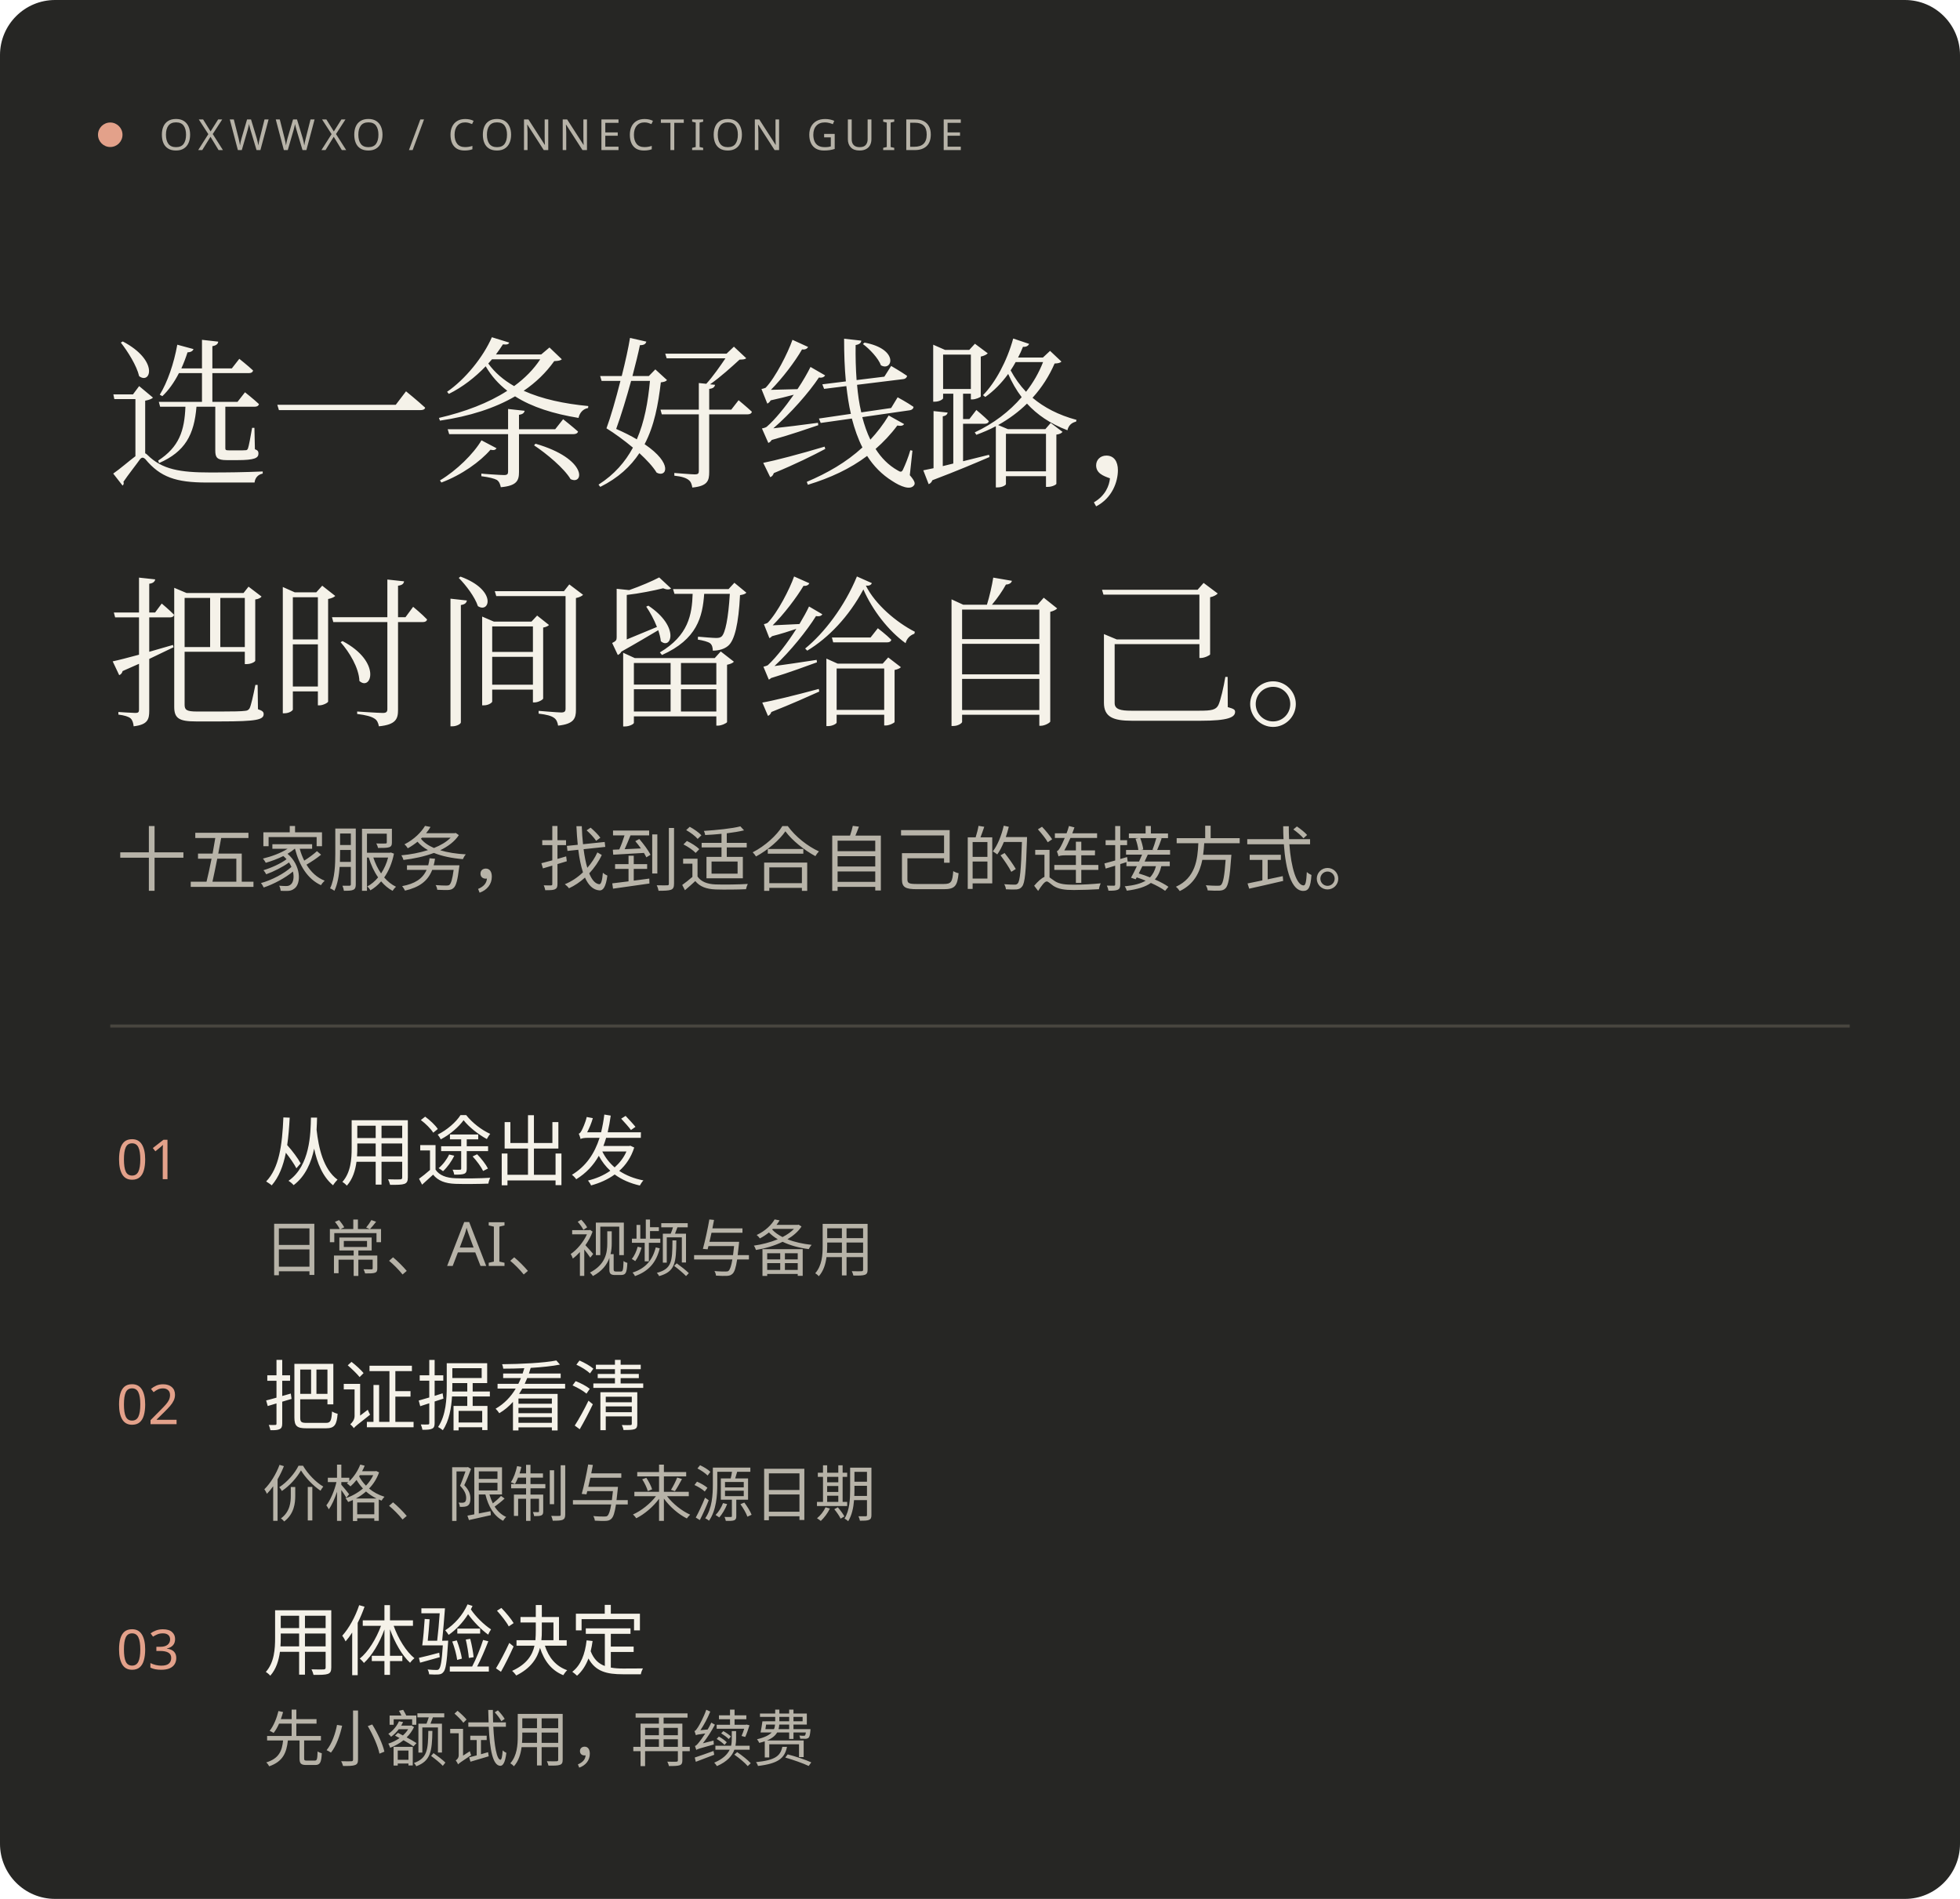
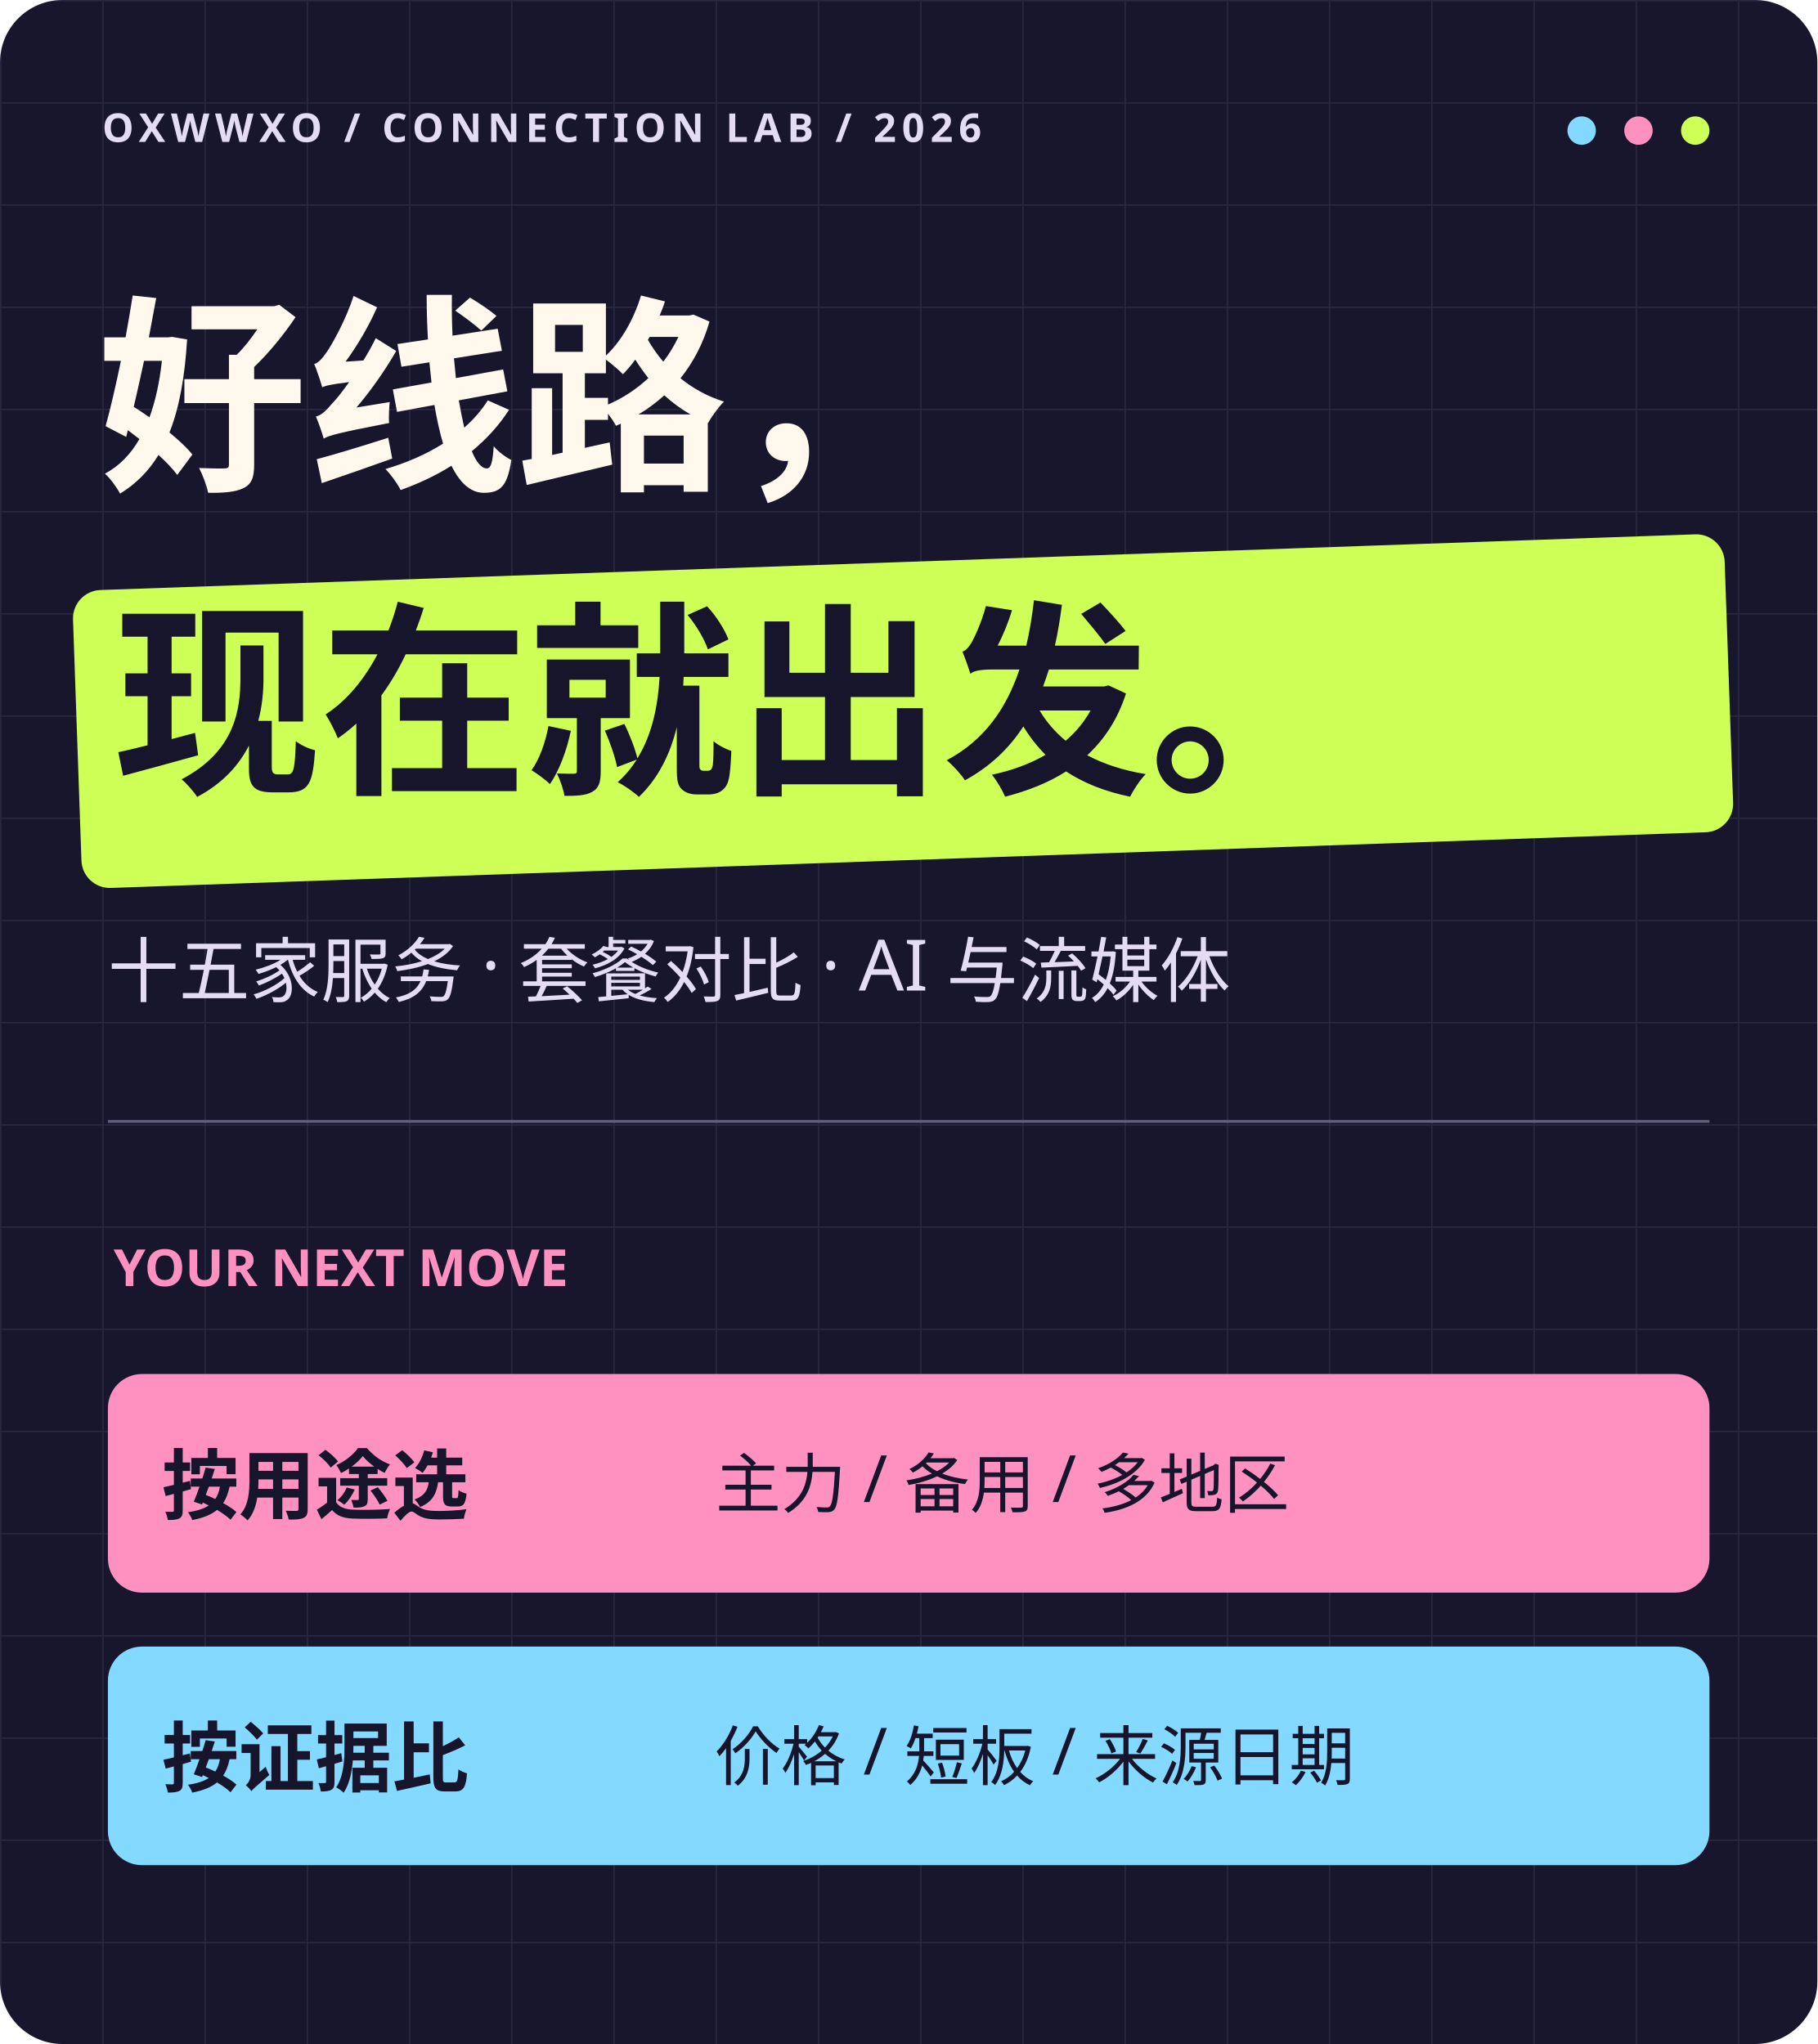
- <svg xmlns="http://www.w3.org/2000/svg" width="640" height="620" viewBox="0 0 640 620" role="img" aria-labelledby="title desc">
+ <svg xmlns="http://www.w3.org/2000/svg" width="640" height="720" viewBox="0 0 640 720" role="img" aria-labelledby="t d">
  <g font-family="Microsoft YaHei,PingFang SC,sans-serif">
-     <rect width="640" height="620" rx="18" fill="#262624" />
-     <circle cx="36" cy="44" r="4" fill="#e3a18a" />
-     <text x="52" y="49" font-size="14" letter-spacing="2" fill="#b7b3a8">OXWWXO  /  CONNECTION GUIDE</text>
-     <g font-family="Noto Serif CJK SC,Source Han Serif SC,Songti SC,SimSun,Georgia,serif" font-size="53" fill="#f5f2e9">
-       <text x="35" y="155">选一条好线路，</text>
-       <text x="35" y="233">把时间留给自己。</text>
-     </g>
-     <text x="38" y="289" font-size="23" fill="#b7b3a8">十五家服务，找到适合自己的连接方式。</text>
-     <path d="M36 335H604" stroke="#48463f" />
-     <text x="38" y="385" font-size="18" fill="#e3a18a">01</text>
-     <text x="86" y="385" font-size="25" fill="#f5f2e9">从用途出发</text>
-     <text x="86" y="415" font-size="20" fill="#b7b3a8">日常、AI、视频与备用</text>
-     <text x="38" y="465" font-size="18" fill="#e3a18a">02</text>
-     <text x="86" y="465" font-size="25" fill="#f5f2e9">把证据看清</text>
-     <text x="86" y="495" font-size="20" fill="#b7b3a8">价格、限制与来源日期</text>
-     <text x="38" y="545" font-size="18" fill="#e3a18a">03</text>
-     <text x="86" y="545" font-size="25" fill="#f5f2e9">用体验决定</text>
-     <text x="86" y="575" font-size="20" fill="#b7b3a8">先小额试用，再续费</text>
+     <defs>
+       <pattern id="grid" width="36" height="36" patternUnits="userSpaceOnUse">
+         <path d="M36 0H0V36" fill="none" stroke="#a391c4" stroke-opacity=".14" />
+       </pattern>
+     </defs>
+     <rect width="640" height="720" rx="22" fill="#17162c" />
+     <rect width="640" height="720" rx="22" fill="url(#grid)" />
+     <circle cx="597" cy="46" r="5" fill="#ceff57" />
+     <circle cx="577" cy="46" r="5" fill="#ff91c1" />
+     <circle cx="557" cy="46" r="5" fill="#83d9ff" />
+     <text x="36" y="50" font-size="14" font-weight="700" letter-spacing="2" fill="#e3dcf4">OXWWXO / CONNECTION LAB / 2026</text>
+     <text x="34" y="167" font-size="74" font-weight="900" fill="#fff9ed">好线路，</text>
+     <rect x="27" y="198" width="582" height="105" rx="10" fill="#ceff57" transform="rotate(-2 318 250)" />
+     <text x="40" y="274" font-size="73" font-weight="900" fill="#16152b">现在就出发。</text>
+     <text x="38" y="351" font-size="25" fill="#e3dcf4">十五家服务 · 套餐对比 · AI 与流媒体</text>
+     <path d="M38 395H602" stroke="#655e7d" />
+     <text x="40" y="453" font-size="18" font-weight="700" fill="#ff91c1">YOUR NEXT MOVE</text>
+     <rect x="38" y="484" width="564" height="77" rx="12" fill="#ff91c1" />
+     <text x="57" y="533" font-size="27" font-weight="900" fill="#16152b">按用途选</text>
+     <text x="252" y="531" font-size="23" fill="#16152b">主力 / 备用 / 多地区</text>
+     <rect x="38" y="580" width="564" height="77" rx="12" fill="#83d9ff" />
+     <text x="57" y="629" font-size="27" font-weight="900" fill="#16152b">按证据比</text>
+     <text x="252" y="627" font-size="23" fill="#16152b">价格 / 短板 / 来源日期</text>
  </g>
</svg>
